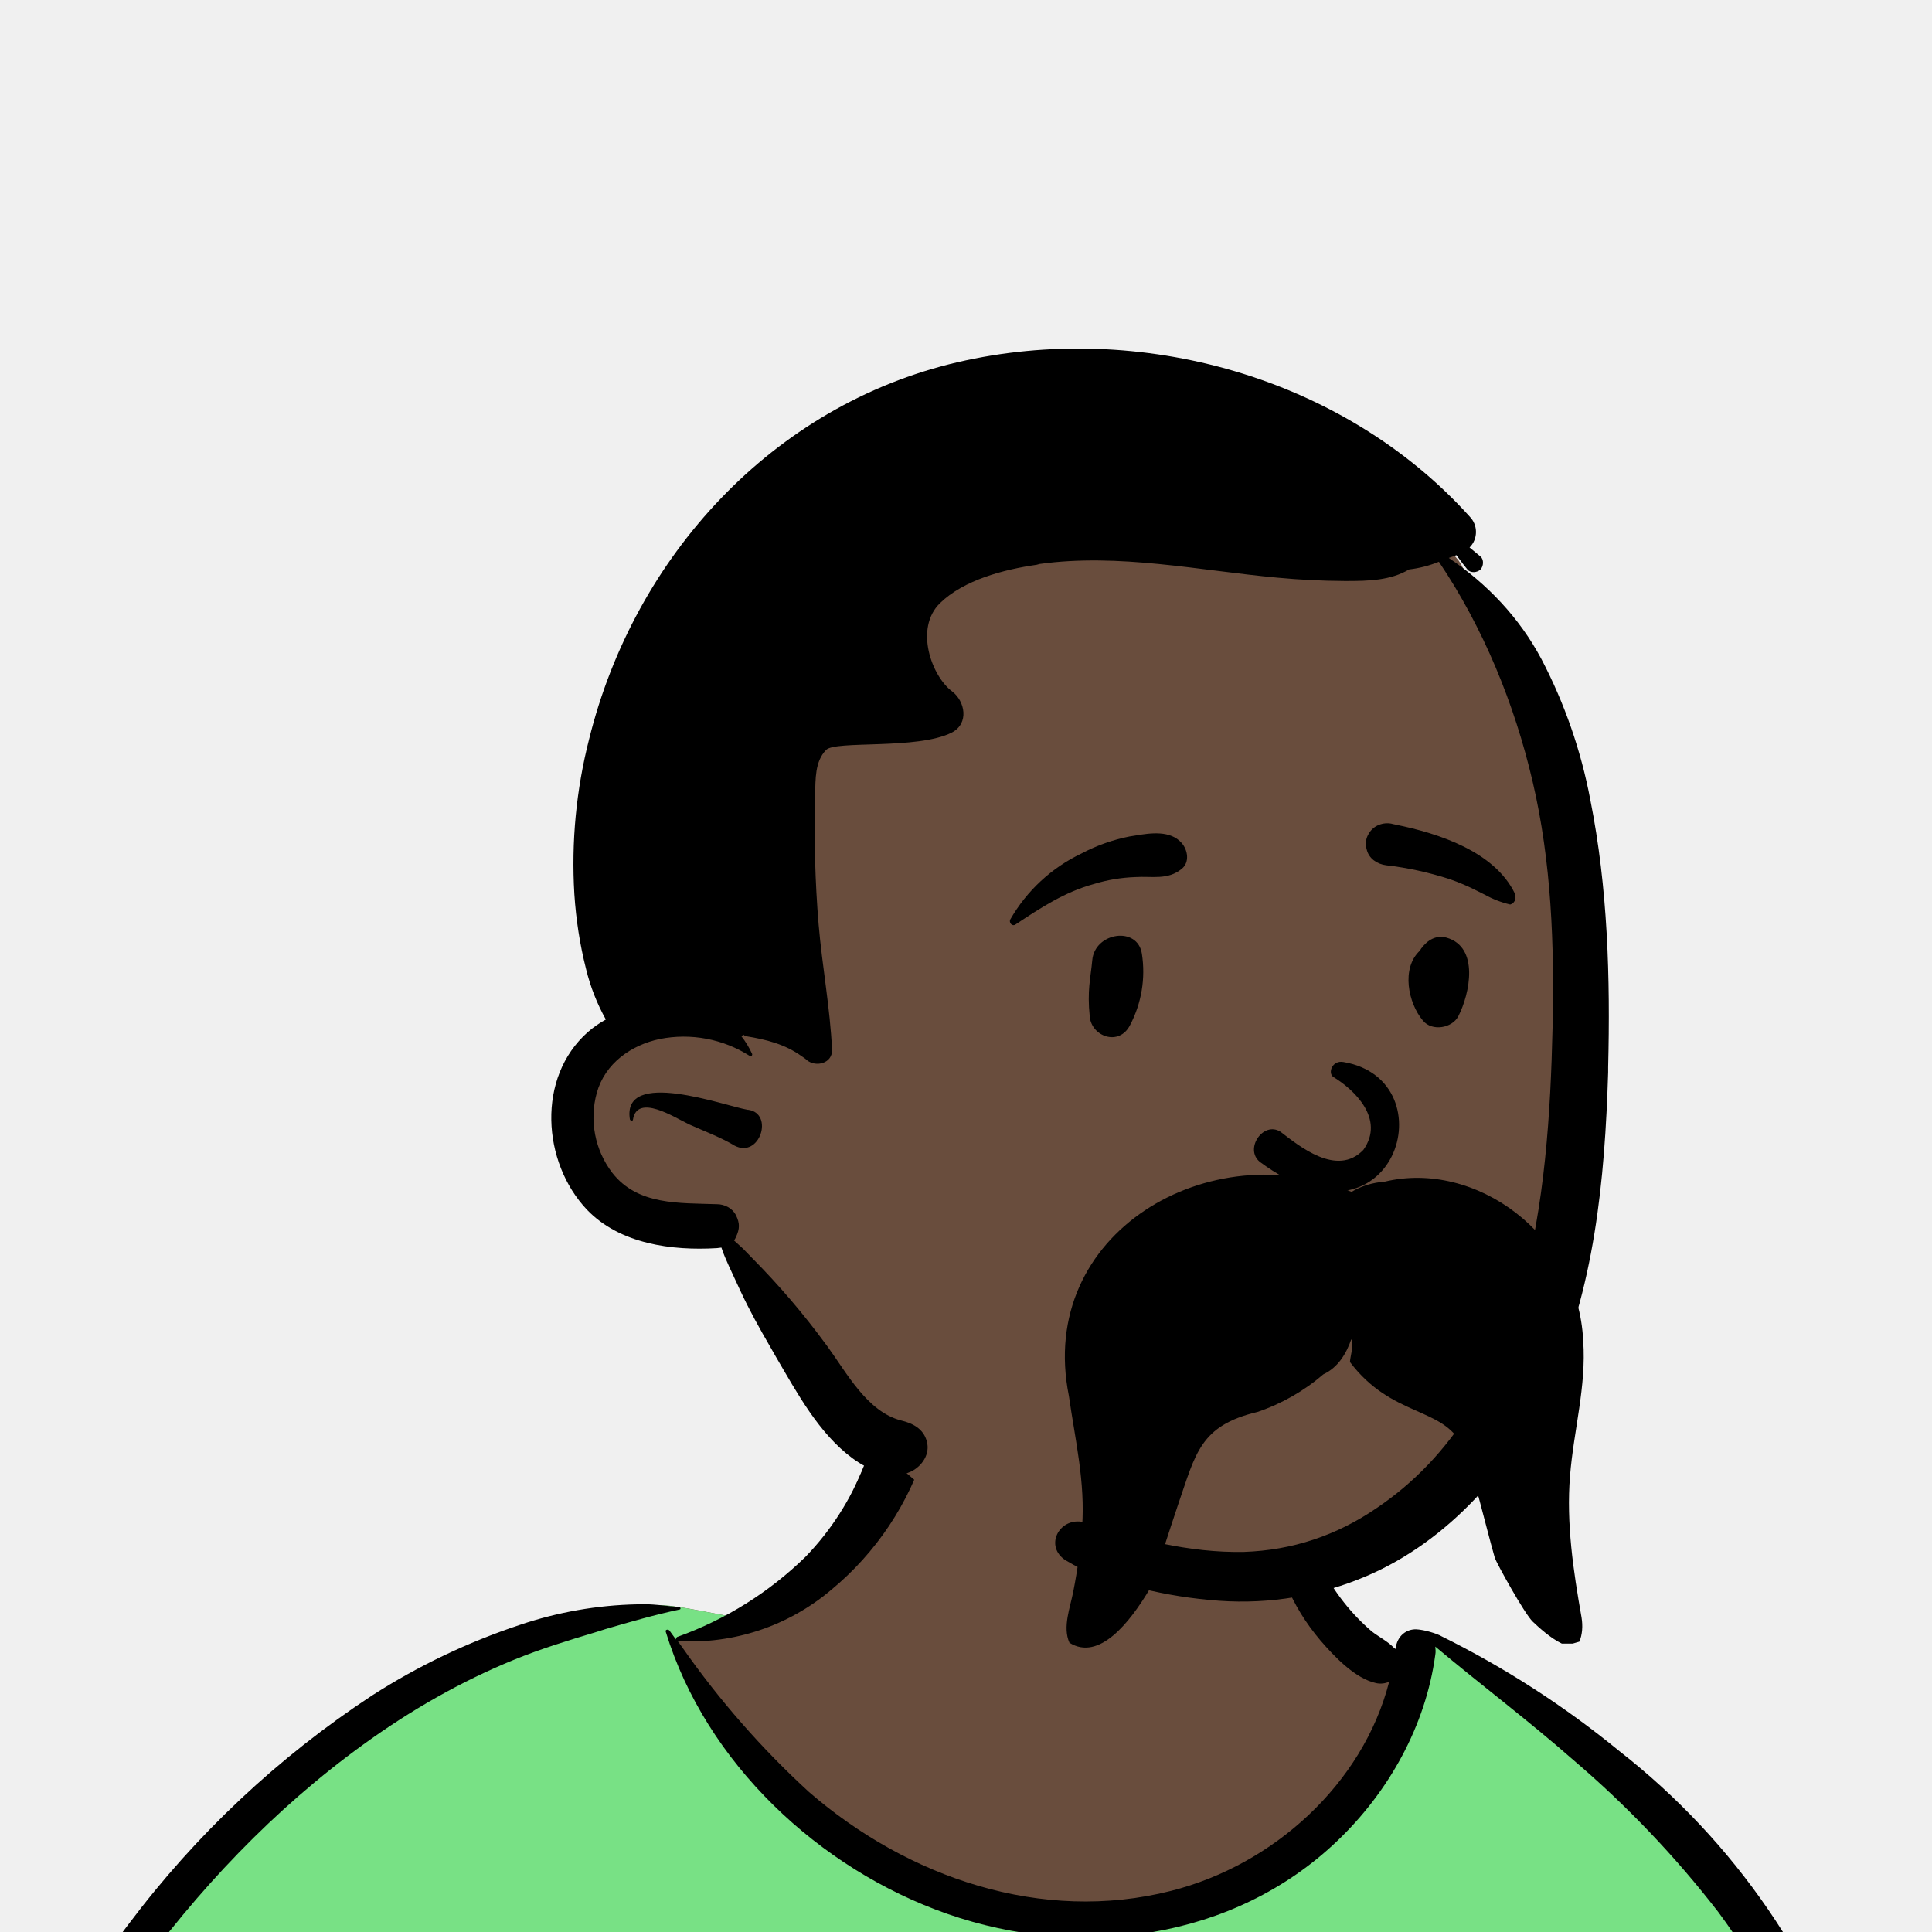
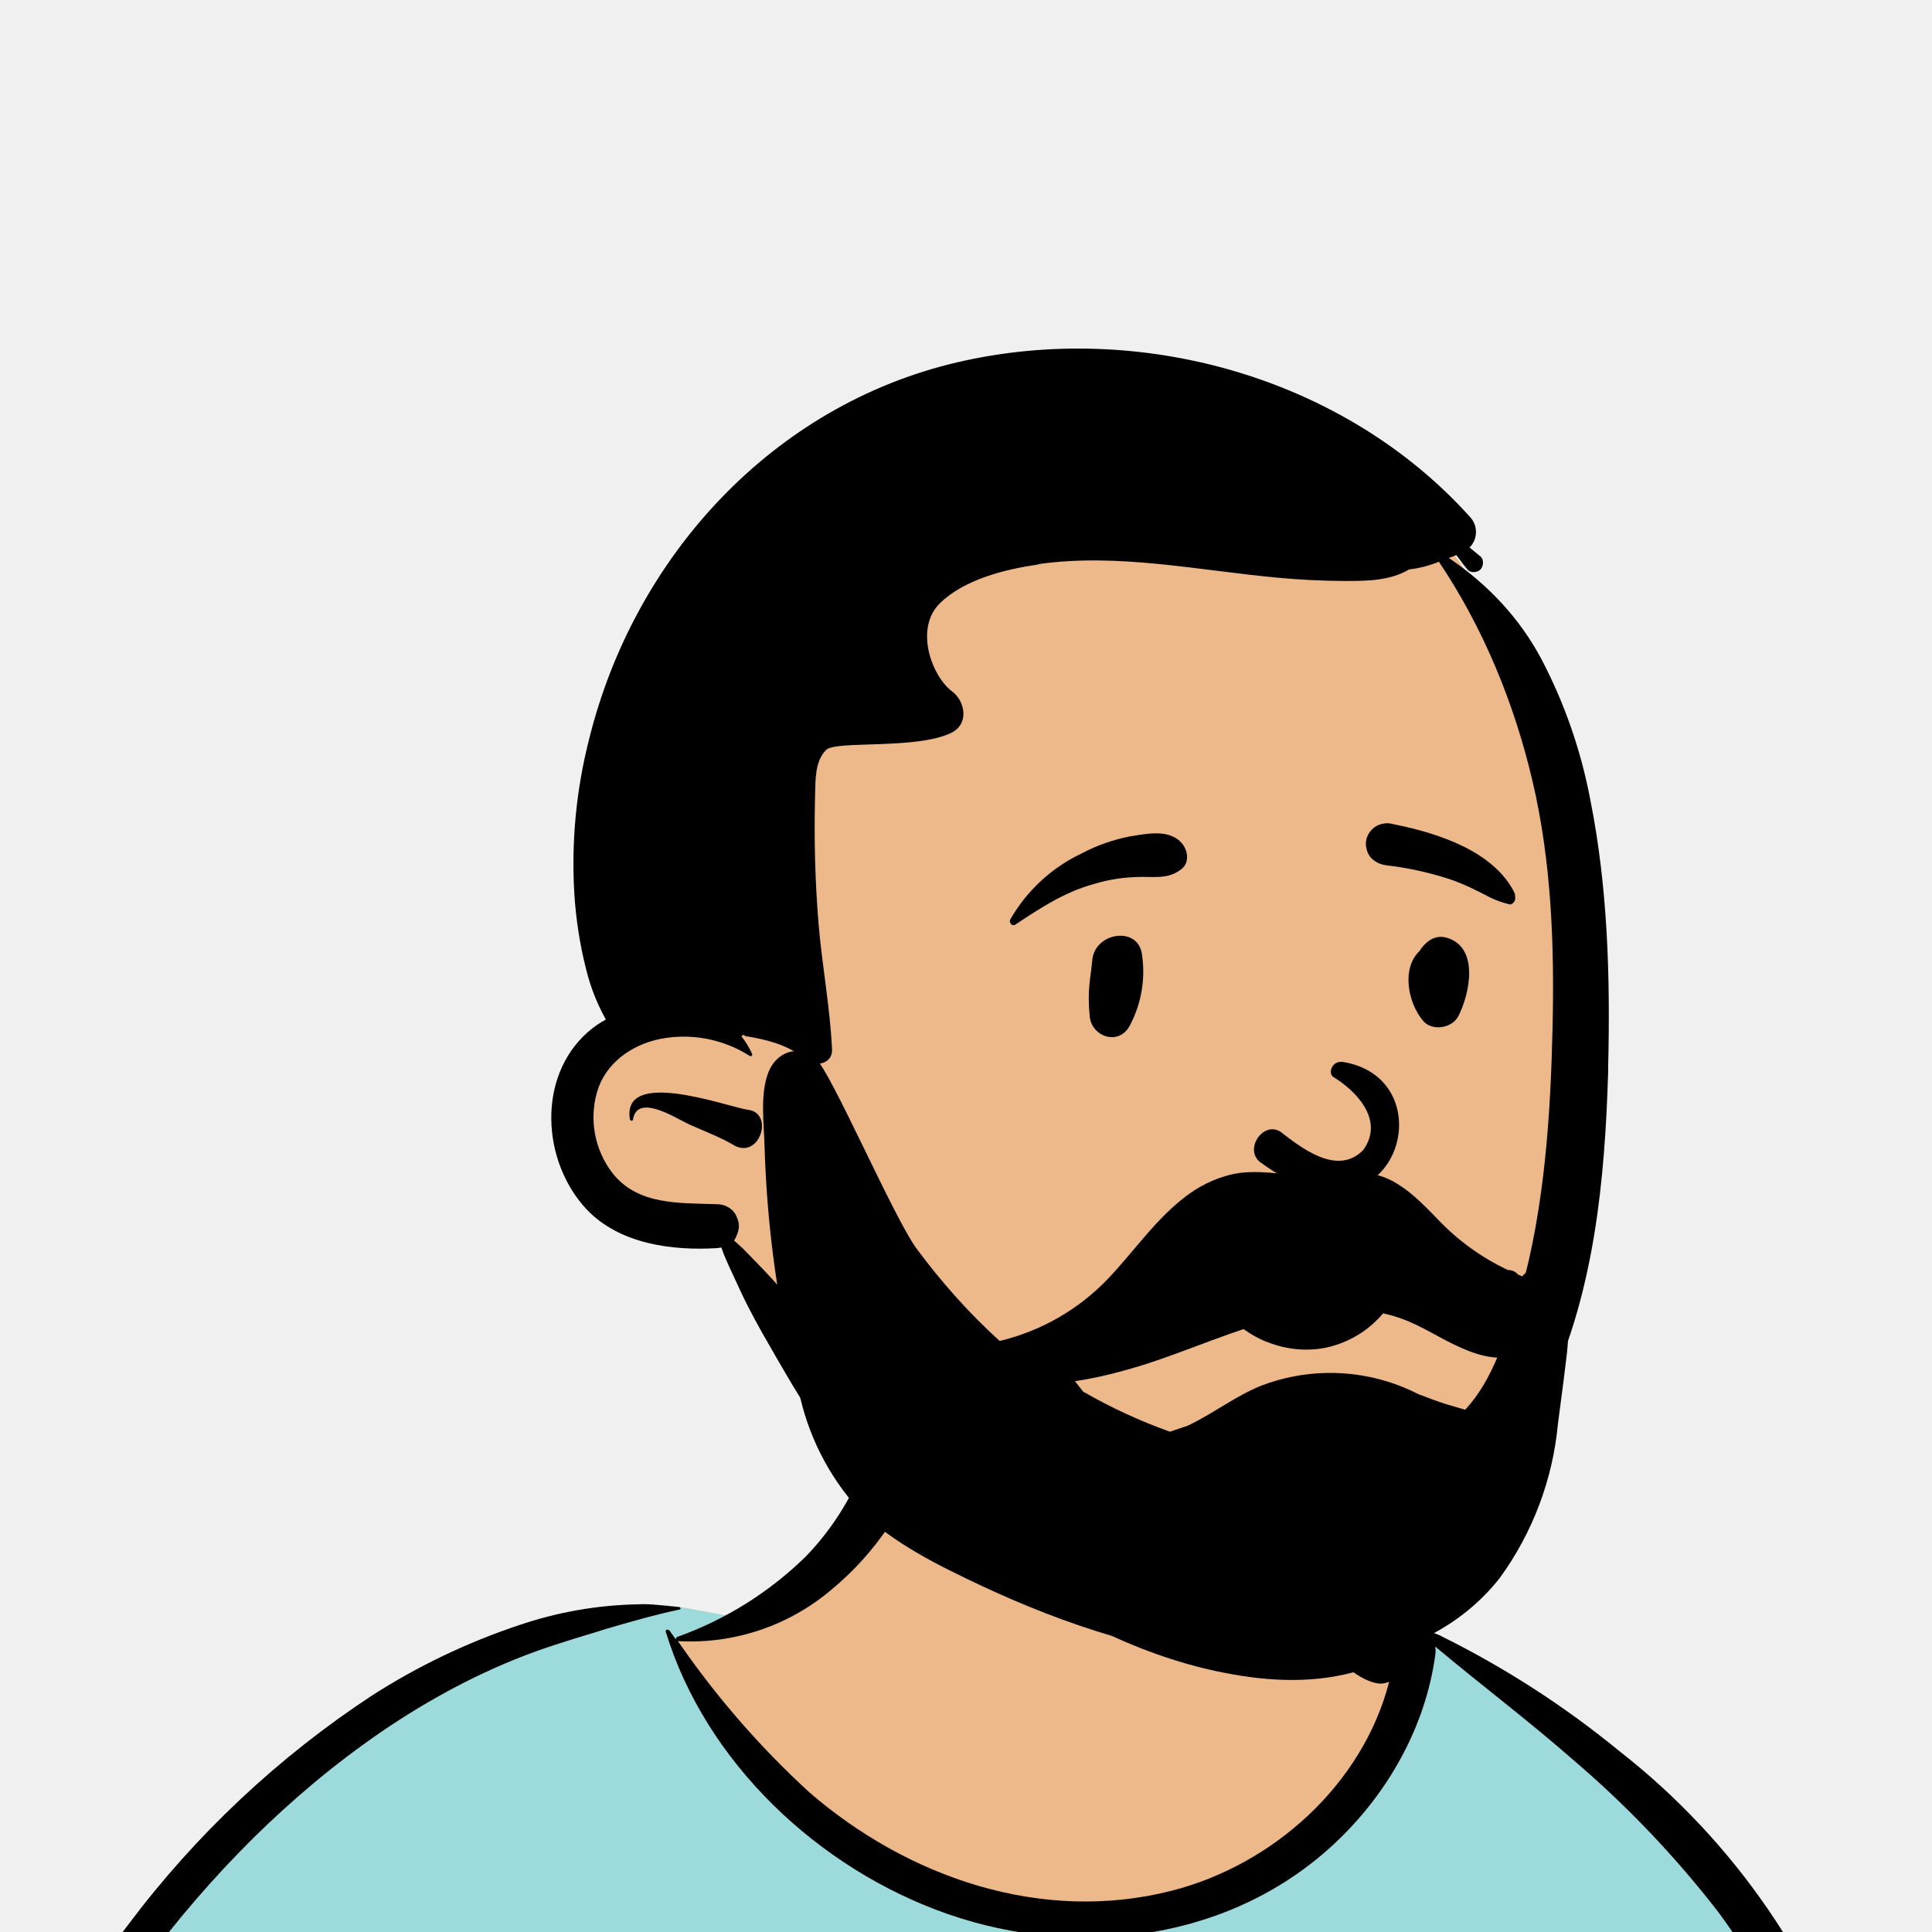
<svg xmlns="http://www.w3.org/2000/svg" viewBox="0 0 704 704" fill="none" shape-rendering="auto" width="256" height="256">
  <mask id="viewboxMask">
    <rect width="704" height="704" rx="0" ry="0" x="0" y="0" fill="#fff" />
  </mask>
  <g mask="url(#viewboxMask)">
    <g fill-rule="evenodd" clip-rule="evenodd">
-       <path d="M705.3 1074a2351.1 2351.1 0 0 1-15.6-101c-1-7.7-2.5-16.4 2.7-22 7.3-8 14-14.8 14.8-26.2.8-10.7-2.8-22.4-5-32.8a809.4 809.4 0 0 0-17.3-64.7c-6.6-21.7-13.9-43.2-21.3-64.6-6.9-20-13.5-40.3-22.5-59.5-17-36.5-46-63.5-81.6-81.6-9-4.5-27-20.5-36.3-24-8.5-3.4-8.5 6.3-16.9 2.6-6.7-2.9-13-6.7-16.7-13.2-4-7-14.3-16.9-15.9-25-3.3-17.4.3-32.2-12-45.3a90 90 0 0 0-41.1-23.8c-33.7-9.3-78.5-2.8-98.8 28.5-9.7 14.9-13 33-26.2 45.1-11.4 10.7-8.8 18-23.6 23.4-.9.3-23.6-4.5-24.4-4.2-16.2-3.5-31.7 6.2-46.5 11.8a325.4 325.4 0 0 0-63 32.3 399.2 399.2 0 0 0-102.3 98.5 482.5 482.5 0 0 0-76.4 161c-1.7 6.4-3.5 13-1.5 19.4 1.7 5.3 5.4 9.2 9.8 12.4 6 4.3 18 7 17.7 15.7-.1 6.6-2.4 13.5-3.5 20-1.3 7.7-2.3 15.5-3.4 23.2-4.8 35.4-8.6 71-10.3 106.6a920 920 0 0 0-.5 106c.1 2.3.8 4.5 2 6.2-1 .4-1.2 2.4.1 2.7l2.7.5a12 12 0 0 0 7 2.4l5.5.2c19.3 4 38.6 7.9 58.1 10.8 23.8 3.5 47.6 6.3 71.5 8.7 49.2 4.8 98 3.2 147.1.6a1877 1877 0 0 1 147.4-2c49.2 1.4 98.4 3.5 147.6 4.4 55 1 110-.5 164.8-5 7.5-.5 12.2-6.5 10.7-14-8.9-44.7-19-89.1-27-134Z" fill="#694d3d" />
-       <path d="m201 597.5 1.2-.4c14.5-5.7 29.6-14.8 45.4-11.4.5-.2 10.8 1.9 17.9 3.2l-6.7 7L247 598c40.7 67.1 88.8 100.7 144.3 100.7 55.5 0 97.7-33.6 126.4-100.7l4-1c.4 0 1 .2 1.5.4 9.3 3.6 27.4 19.6 36.3 24.1 35.6 18 64.5 45 81.6 81.6 8.7 18.6 15.2 38 21.8 57.5l.7 2c7.4 21.4 14.7 43 21.3 64.6 6.3 20.4 12 41 16.6 61.8l.7 2.9c2.2 10.4 5.8 22 5 32.8a29 29 0 0 1-3 10.7l-80.4 29 38.4 261.3c-35.1 1.5-70.3 2-105.5 1.3-49.2-.9-98.4-3-147.6-4.3-47.7-1.2-95.3-.7-143 1.7l-12 .6a946.3 946.3 0 0 1-139.5-1l-3.1-.3v-38.3l16.3-212.9-83-15.6-81.3-39.5a21.7 21.7 0 0 1-5.6-8.8c-1.9-6-.5-12 1-18l.5-1.3a492.8 492.8 0 0 1 76.4-161A399.3 399.3 0 0 1 138 629.7c19.8-13 40.9-23.9 63-32.3Z" fill="#78e185" />
+       <path d="M705.3 1074a2351.1 2351.1 0 0 1-15.6-101c-1-7.7-2.5-16.4 2.7-22 7.3-8 14-14.8 14.8-26.2.8-10.7-2.8-22.4-5-32.8a809.4 809.4 0 0 0-17.3-64.7c-6.6-21.7-13.9-43.2-21.3-64.6-6.9-20-13.5-40.3-22.5-59.5-17-36.5-46-63.5-81.6-81.6-9-4.5-27-20.5-36.3-24-8.5-3.4-8.5 6.3-16.9 2.6-6.7-2.9-13-6.7-16.7-13.2-4-7-14.3-16.9-15.9-25-3.3-17.4.3-32.2-12-45.3a90 90 0 0 0-41.1-23.8c-33.7-9.3-78.5-2.8-98.8 28.5-9.7 14.9-13 33-26.2 45.1-11.4 10.7-8.8 18-23.6 23.4-.9.3-23.6-4.5-24.4-4.2-16.2-3.5-31.7 6.2-46.5 11.8a325.4 325.4 0 0 0-63 32.3 399.2 399.2 0 0 0-102.3 98.5 482.5 482.5 0 0 0-76.4 161c-1.7 6.4-3.5 13-1.5 19.4 1.7 5.3 5.4 9.2 9.8 12.4 6 4.3 18 7 17.7 15.7-.1 6.6-2.4 13.5-3.5 20-1.3 7.7-2.3 15.5-3.4 23.2-4.8 35.4-8.6 71-10.3 106.6a920 920 0 0 0-.5 106c.1 2.3.8 4.5 2 6.2-1 .4-1.2 2.4.1 2.7l2.7.5a12 12 0 0 0 7 2.4l5.5.2c19.3 4 38.6 7.9 58.1 10.8 23.8 3.5 47.6 6.3 71.5 8.7 49.2 4.8 98 3.2 147.1.6a1877 1877 0 0 1 147.4-2c49.2 1.4 98.4 3.5 147.6 4.4 55 1 110-.5 164.8-5 7.5-.5 12.2-6.5 10.7-14-8.9-44.7-19-89.1-27-134Z" fill="#edb98a" />
+       <path d="m201 597.5 1.2-.4c14.5-5.7 29.6-14.8 45.4-11.4.5-.2 10.8 1.9 17.9 3.2l-6.7 7L247 598c40.7 67.1 88.8 100.7 144.3 100.7 55.5 0 97.7-33.6 126.4-100.7l4-1c.4 0 1 .2 1.5.4 9.3 3.6 27.4 19.6 36.3 24.1 35.6 18 64.5 45 81.6 81.6 8.7 18.6 15.2 38 21.8 57.5l.7 2c7.4 21.4 14.7 43 21.3 64.6 6.3 20.4 12 41 16.6 61.8l.7 2.9c2.2 10.4 5.8 22 5 32.8a29 29 0 0 1-3 10.7l-80.4 29 38.4 261.3c-35.1 1.5-70.3 2-105.5 1.3-49.2-.9-98.4-3-147.6-4.3-47.7-1.2-95.3-.7-143 1.7l-12 .6a946.3 946.3 0 0 1-139.5-1l-3.1-.3v-38.3l16.3-212.9-83-15.6-81.3-39.5a21.7 21.7 0 0 1-5.6-8.8c-1.9-6-.5-12 1-18l.5-1.3a492.8 492.8 0 0 1 76.4-161A399.3 399.3 0 0 1 138 629.7c19.8-13 40.9-23.9 63-32.3Z" fill="#9ddadb" />
      <path d="M232.2 584.6c5.1-.3 10.3.6 15.4 1 .4.1.6.8 0 .9-9 1.9-18 4.5-26.9 7.1l-3.8 1.2c-10 3-19.8 6-29.6 10-19.4 7.9-37.8 18.5-54.8 30.8C67.2 682.8 20 754.3-9.9 828.3a526 526 0 0 0-24.3 77c-.4 1.6-2 5.4-1 7 .7 1.3 3.6 2.1 5 2.9l4.5 2.3 25.2 12.9 2.3 1.1c38 18.6 78.4 34.4 121 35.5l.4-3.7a342 342 0 0 1 9.9-60c.3-1 1.6-.6 1.7.3 3 23.1 2 46.4 1 69.7-1.8 41-4.3 82.2-6.5 123.3-1.2 20.6-2.6 41-3.9 61.7-1.3 20.5-1.7 41.6-4.7 62-.6 4.6-6 7-10 6.6-4.4-.5-7.9-4.5-8-9 0-11.9 1.5-24 2.4-35.8l2.5-33.8c3.1-41.1 6.8-82.2 10.2-123.3a4771 4771 0 0 1 3.8-43.7C76.4 979.8 34.2 963-6.1 943.5c-.6 13.2-2 26.5-3.4 39.6-3.8 36.8-7.1 73.6-9.6 110.5a2254.2 2254.2 0 0 0-4.2 92.7l-.2 7c0 4.4-.5 8.5-4.3 11.7-3.7 3.3-8.9 3.5-12.6 0-5-4.6-4.2-10.9-4-17.1a1675.6 1675.6 0 0 1 1.8-47.2 1321 1321 0 0 1 10.5-109.5l2-14c3.5-26 7.5-52.7 15.5-77.9-3.1-1.5-6.2-3-9.3-4.7-5.5-2.7-11.2-5.4-16.6-8.4-4.2-2.5-7.9-5.8-9-10.8-1.4-5.5.6-11.5 2-16.9v-.4a502 502 0 0 1 26.6-80 523.2 523.2 0 0 1 67.8-117 353.8 353.8 0 0 1 88.7-83.3 239 239 0 0 1 53.8-25.7 142.6 142.6 0 0 1 42.8-7.5Zm90.1-66c6-6.5 18.1.2 15.2 8.8a108.2 108.2 0 0 1-34.7 52A79.4 79.4 0 0 1 247 598l1.7 2.4a321.1 321.1 0 0 0 46.1 52.6c36 31.2 84.8 48 132 36 37.1-9.4 69.8-38.8 79.4-76.2-1.3.6-3 .9-4.8.5-7.7-1.7-15.3-9.8-20.3-15.6-5.3-6.3-9.5-13-12.6-20.7-5.6-14-7.4-32.1.3-45.7 1-1.7 3-.7 3.3 1l.3 2.5c1.5 12.7 3.3 25 9.3 36.6a76 76 0 0 0 18.2 23.1c2.6 2 5.8 3.6 8.1 6l.5.4c.6-5 4.1-7.3 7.6-7.2 3.3.2 7.3 1.6 8.8 2.3l.1.1a341 341 0 0 1 65.1 42 259 259 0 0 1 88.4 129c7.5 25.3 11.8 51.4 16.3 77.4l2.8 16c4.2 23.9 8.9 48.4 18.4 70.7 2.5 5.7.6 11.1-5.5 13.4A1493 1493 0 0 1 688 953c3.7 16 6 32.5 8.7 48.5 6 34.1 13.2 68 19.4 102 3.2 17.5 6.1 35 9.3 52.3l4.7 25.2 2.4 13.6.1.7c.5 2.4 1 4.9.4 7.3-.8 2.7-2.9 4.6-4.8 6.6-1.6 1.6-3.8 1.6-5.7.7l-.7-.3c-3.4-1.6-6-3.2-7.3-7-.7-2.5-1-5.2-1.5-7.7a3535.6 3535.6 0 0 1-7.8-43.6l-1.6-9.1c-5.2-31.4-10.2-62.9-12.8-94.5-1-14-2.3-28.1-3.5-42.2l-.9-10.5c-1.1-13.3-2.5-27-2.7-40.5l-4.5 1.6L657 964c-5.5 2-12.5 6-18.4 5.2-2.9-.3-5-1.2-6.8-2.9 2 28.8 4.8 57.4 8.5 86a1965.7 1965.7 0 0 0 22 135c.6 3.2 1.4 6.4 1.9 9.6.5 3.7-.5 5.9-2.5 9-1.7 2.4-5 3.7-7.8 2-3.6-2.3-5.5-4.3-6.5-8.4-1-3.7-1.6-7.6-2.3-11.4a1654.2 1654.2 0 0 1-11.4-65.2c-7.8-52-12.7-104.4-15.2-156.8a1388 1388 0 0 1-1.4-77.8c0-13.3.5-26.6 1.4-39.9 1-13.4 3-26.5 4.8-39.8 0-.5.7-.5.7 0 .8 14.9 2.1 29.8 2.8 44.7.6 14.3.9 28.5 1.4 42.8.6 18.7 1.5 37.5 2.7 56.2a9.6 9.6 0 0 1 8.5-3.1c4.7-1 9.7-3.4 14.1-5l16.8-5.5 26.4-8.7a679 679 0 0 1-18-80.8l-2-12.3c-4-24.2-8.5-48.5-15.8-72a229.8 229.8 0 0 0-34.8-68.2 370.2 370.2 0 0 0-52.7-55.3C557 627 539.7 614 523 600c.1.9.2 2 0 3-3.5 25.9-17 50-35.8 67.9-37.7 36-93.6 43.4-142 26.5-46.7-16.3-88-55-102.6-102.8-.3-.8.8-1 1.3-.5l2.4 3.3c0-.4.2-.9.7-1a129 129 0 0 0 46.6-29.2 100.2 100.2 0 0 0 21.3-33.3l.4-1c1.7-5 3.2-10.2 7-14.2Z" fill="#000" />
    </g>
    <g transform="matrix(.99789 0 0 1 156 62)">
      <g fill-rule="evenodd" clip-rule="evenodd">
-         <path d="M405.3 225.3c11.3-8.2-5.6-35-11.4-43l-15-31.4c.6-8.5-7.8-16.1-16-13.5-7.2-5.2-19.3-2.7-23 5.4-79.4-34.6-216.8-20.2-224 86.5-15.3 30.4-30.5 61-44.2 92.3-18.9 1-28 24-16.8 38.9 1.5 24 16.8 26 37.2 25 8.2 2 16.7 3.2 22.9 9.6a68.5 68.5 0 0 1 10.9 16.7 204.4 204.4 0 0 0 56.4 69.3c38 28.3 89.2 48.7 136.4 34.9 101.6-39.9 121.6-199.3 86.6-290.7Z" fill="#694d3d" />
+         <path d="M405.3 225.3c11.3-8.2-5.6-35-11.4-43l-15-31.4c.6-8.5-7.8-16.1-16-13.5-7.2-5.2-19.3-2.7-23 5.4-79.4-34.6-216.8-20.2-224 86.5-15.3 30.4-30.5 61-44.2 92.3-18.9 1-28 24-16.8 38.9 1.5 24 16.8 26 37.2 25 8.2 2 16.7 3.2 22.9 9.6a68.5 68.5 0 0 1 10.9 16.7 204.4 204.4 0 0 0 56.4 69.3c38 28.3 89.2 48.7 136.4 34.9 101.6-39.9 121.6-199.3 86.6-290.7Z" fill="#edb98a" />
        <path d="M193.3 70c66.4-15.4 141 5.3 187 56.2a8 8 0 0 1 0 11.3l4 3.3c1.3 1.1 1.1 3.5 0 4.7-1.2 1.2-3.7 1.4-4.8 0l-1.6-2-2.4-3.2-2.8 1c14 9.4 25.8 21.8 33.8 36.8a183.9 183.9 0 0 1 17.9 51.4c6.4 32 7.3 64.9 6.5 97.4v1.8c-1.2 39.3-5 79.2-21.6 115.3-13.2 29-36.8 55.5-66.4 68.2-17 7.3-35.4 10.4-54 9.1-9.7-.7-19.4-2.2-28.9-4.6l-2.3-.5a79 79 0 0 1-25-9.7c-7.6-5-2.5-15.2 5.9-14 10 1.6 19.7 5.8 29.6 8 9.8 2 19.7 3.2 29.7 3 17.7-.6 33.9-6 48.5-16 56-37.7 62.8-113.7 64.2-175 .7-30-.4-60.5-7.3-89.8-6.6-28.2-18-56-34.2-80a42.2 42.2 0 0 1-10.9 2.8c-6.7 4-14.8 4.2-22.6 4.2h-1a275 275 0 0 1-24.4-1.2c-28.6-2.6-58-9-86.9-5l-1.1.3c-11.9 1.7-26.6 5.5-35.3 14-9.4 9.2-3 26.6 4.4 32.1 4.8 3.6 6.3 11.7 0 15-12.5 6.4-42.7 2.8-46 6.4-4.1 4.2-3.8 10.7-4 16.2v.4c-.4 15.7 0 31.4 1.3 47 1.3 15.2 4.2 30.4 4.9 45.6.2 5-5.9 6.5-9.2 3.8-.6-.6-1.3-1-2-1.5-6-4.3-12.8-6-20.1-7.2-.4 0-.7-.3-1-.5v-.1l-.8.6c1.5 1.9 2.8 4 3.9 6.4.2.5-.3 1.1-.8.8a44.9 44.9 0 0 0-32.9-6.2c-10.5 2.2-20 8.9-23 19.6a33.3 33.3 0 0 0 5.6 29.1c9.3 12 24.6 11 38.3 11.5 2.7 0 5.6 1.4 6.9 4 1.5 3 1.4 5 0 8a5 5 0 0 1-.7 1.2l3.3 3 3.6 3.7a277.3 277.3 0 0 1 26.6 31.1l.6.8c7.1 9.7 14.5 23.8 26.9 27 4.2 1 8.2 3 9.4 7.6 1.3 4.6-1.7 9-5.7 11-7 3.3-15.7-.6-21.4-4.8-12.3-9-20.3-23.9-28-37l-2-3.5c-3.9-6.7-7.7-13.5-11-20.6-1.8-4-3.8-8-5.5-12a42 42 0 0 1-1.4-3.7l-1.6.2c-16.5 1-35.5-1.5-47.5-14-16.4-17.3-18.4-48.2.3-64.7a36 36 0 0 1 6.6-4.6 73.3 73.3 0 0 1-7.2-18.3c-2.3-9-3.7-18.2-4.3-27.4a183 183 0 0 1 5.4-56.5c16.5-66.5 67-121.6 134.5-137.3ZM73.7 346c-3.2-19 34.7-5 43-3.6h.2c9.5 1.3 4.2 18-5.1 13l-.3-.2c-5-2.9-10.6-5-16-7.4l-1-.5c-4.3-2-18.2-11-19.7-1.3 0 .5-1 .5-1 0Z" fill="#000" />
      </g>
    </g>
    <g transform="translate(315 248)">
      <path fill-rule="evenodd" clip-rule="evenodd" d="M146.6 241a40.7 40.7 0 0 1-17.1-13.2c-1.5-2-2-4.2-1.6-6.2a8.9 8.9 0 0 1 9.6-7.2c1.9.3 3.7 1.3 5.2 3.5l.3.4a27 27 0 0 0 10 8.3c3.6 1.8 7.8 2.6 12.1 2.1 8.3-1 14-5.4 20-11.4l2.2-2.3c.5-.8 1.1-1.2 1.9-1.5a4 4 0 0 1 4.6 1.6c.4.7.7 1.5.6 2.5a25.7 25.7 0 0 1-8.5 16.2c-5.1 4.9-12 8.2-18.4 9.4-7.1 1.3-14.4.4-21-2.3Zm24.2-96.6c7.6 4.6 19 15.3 11 26.6-9.6 10-23.4-1.4-30.2-6.6-6.3-4-13.3 6.3-7.5 11 49 36.3 69-29.8 30.5-36.4-4.2-.8-5.8 4-3.8 5.4ZM83 102c.8-10.3 16.6-12.7 18.1-2.4a42 42 0 0 1-4.3 25.9c-4 7.9-14 4.2-14.7-3-1-9.7.3-14 .9-20.5Zm120-4.5c2.2-3 5.4-4.9 9.2-3.8 11.9 3.5 8.4 20.4 4.2 28.6-2.3 4.4-9.6 5.6-12.9 1.6-5.4-6.4-8-19.1-1.1-25.5l.6-1ZM96.6 56.8l1.9-.3c5.8-1 13-2 17.1 2.7 2.2 2.5 3 7 0 9.4-5.1 4.2-10.8 2.6-17 3-5.1.2-10 1-14.9 2.5C73 77 64.2 82.8 55 88.9c-1.2.8-2.4-.7-1.9-1.8a59.3 59.3 0 0 1 26-24.1 64 64 0 0 1 17.5-6.2Zm95.6-4.6 1.4.3c15.7 3.2 36 9.8 43.4 25.1.3 2.2 0 2.7-.3 3-.2.3-.4.7-1.4 1A36 36 0 0 1 226 78l-2.8-1.4a77.7 77.7 0 0 0-10.1-4.3c-7.5-2.4-15.1-4.1-23-5a9.4 9.4 0 0 1-4.5-1.8 7 7 0 0 1-2.6-4 7 7 0 0 1 .8-5.8 7.4 7.4 0 0 1 3.6-3.1c1.5-.6 3.2-.8 4.9-.4Z" fill="#000" />
    </g>
    <g transform="translate(279 400)">
-       <path fill-rule="evenodd" clip-rule="evenodd" d="M279.5 190.9c2 1.9 6.4 6 10.6 8h4l2.4-.7c1.1-2.6 1.3-5.7.8-8.8-3-17-5.6-34.3-4.2-51.6 1.3-16.4 6-32.7 4.8-49.2-1.8-39-39.4-66-72.4-58-4.2.3-8.4 1.5-12 3.7-51.5-21.6-115 14.8-103 74.4 2.3 16.1 6 31.4 4.8 47.8a199 199 0 0 1-3.2 23.4c-1.1 5.8-4 13-1.4 18.7 10.8 6.8 22-7.4 29.2-19.5 3.8-10.2 6.9-20.6 10.4-30.9 6.4-18.5 7.9-28.7 28.9-33.7a72 72 0 0 0 24-13.7c5.4-2.5 8.4-7.6 10.2-12.8 1 2.5-.3 5.6-.5 8.3 15.2 20.2 34 16.3 40.8 30.4 5.2 13.2 8.1 27.3 12 41 .6 1.8 10.7 20.2 13.8 23.2" fill="#000" />
+       <path fill-rule="evenodd" clip-rule="evenodd" d="M248.1 111.7c-3.5-1.1-6.9-2.4-10.3-3.7a70.4 70.4 0 0 0-57.4-3c-9 3.6-17.5 10.2-26.6 14.5l-6.5 2.2a195 195 0 0 1-31.6-14.6l-3-3.8a148 148 0 0 0 18.3-4c17.3-4.7 33.7-12.5 51-17.4 16-4.7 33.5-7.2 49.7-1.4 7.6 2.7 14.4 7.5 21.9 10.7 3.8 1.7 8.4 3.3 13 3.5-3 7-6.6 13.5-11.7 19l-6.8-2Zm37.6-54.6c-1.6 1.3-8 5.5-10 8l-1.6-.7a4.4 4.4 0 0 0-3.6-1.6 85.6 85.6 0 0 1-25.6-18.5c-5.4-5.6-11-11.4-18-14.7-8.6-3.8-16.9-2-25.8-1.4-9.5.6-18.8-2-28.3-.8-6.9 1-13.4 3.9-19 8-11.4 8.4-19.3 20.3-29 30.5a80.4 80.4 0 0 1-39.4 22.7c-.2 0-.3-.2-.5-.3-11-10-21-21.3-29.9-33.3-8.6-11.8-31.3-64.7-36.8-69.3-2.3-2-4.8-2.8-7.2-2.7C6.7-16.9 2.7-13.9.9-9c-3 8-1.5 18.4-1.3 26.9a409.2 409.2 0 0 0 12.3 88.1A91.6 91.6 0 0 0 34 150.1c12.5 12.4 29.5 20.6 45.2 28 15 7 30.7 13.2 46.9 18 14 6.4 29 11.4 44 14 16.6 3 34 3.2 50-2.6a88 88 0 0 0 22.1-11.7c9.6-5 18.2-11.8 25.3-20.8a113.4 113.4 0 0 0 21.2-56.2c.7-5.2 3.3-25 3.5-28.1l1.9-30c.3-4.8-5.5-6-8.5-3.6Z" fill="#000" />
    </g>
    <g transform="translate(179 343)" />
    <g transform="translate(203 303)" />
  </g>
</svg>
